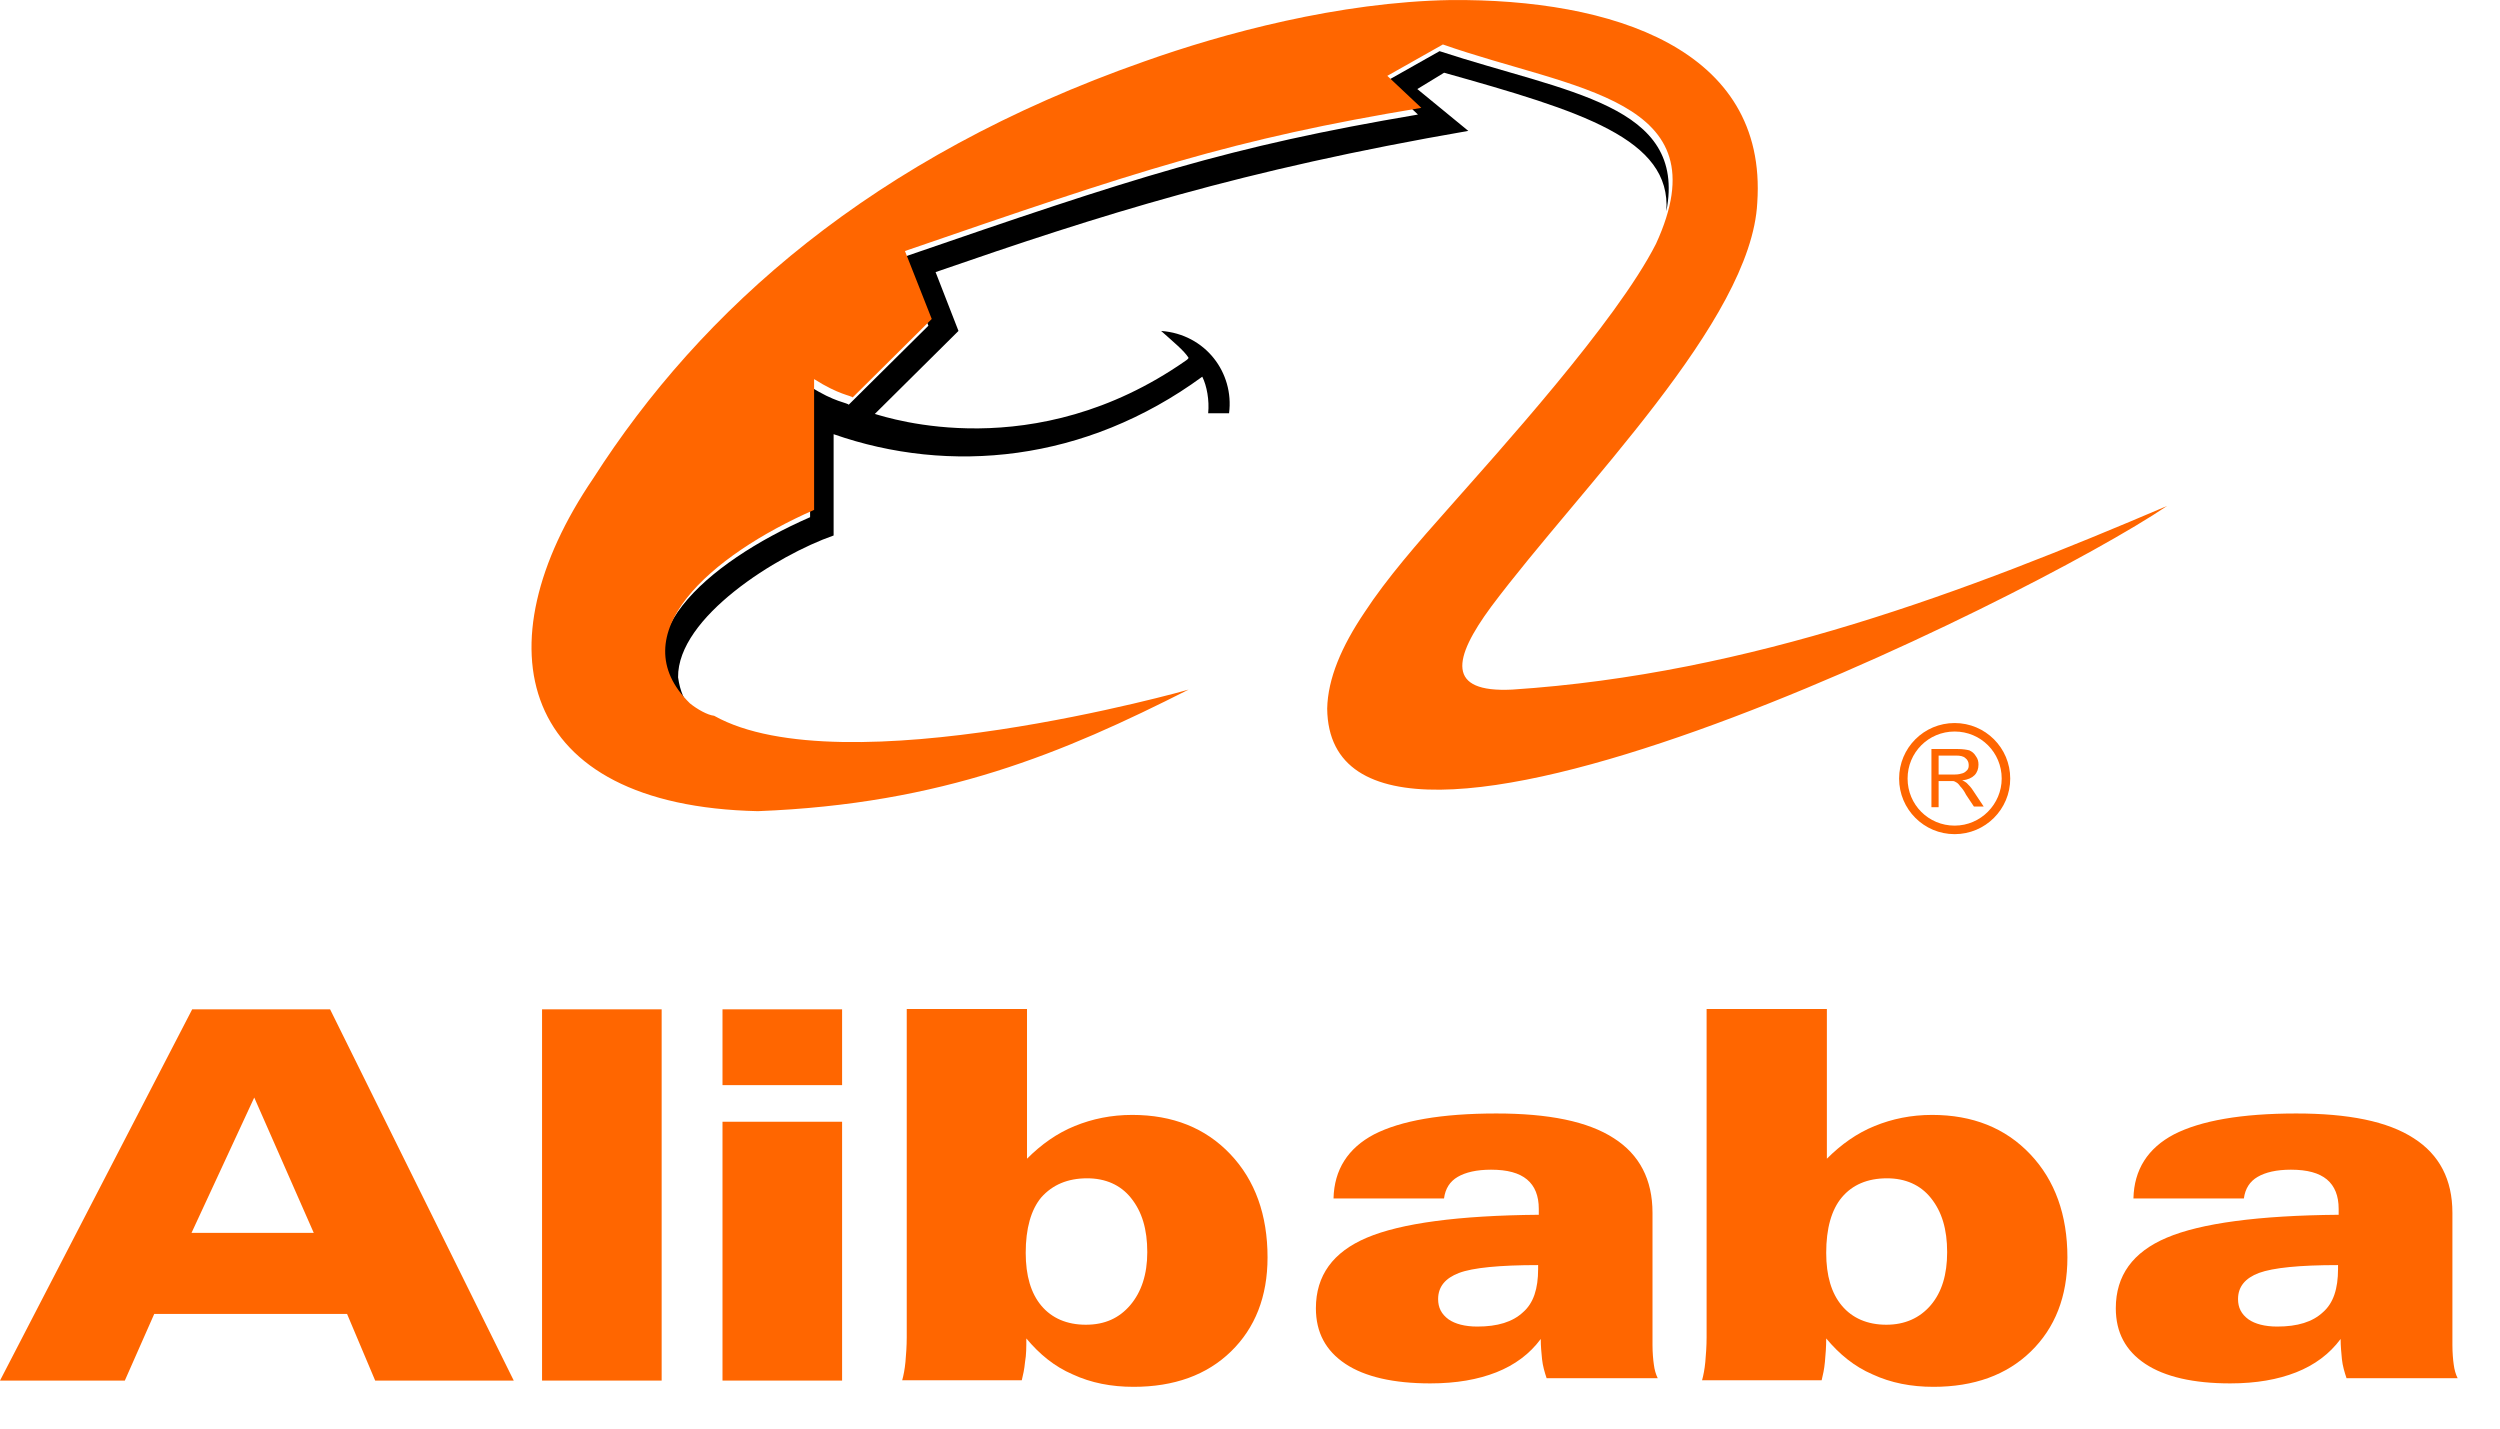
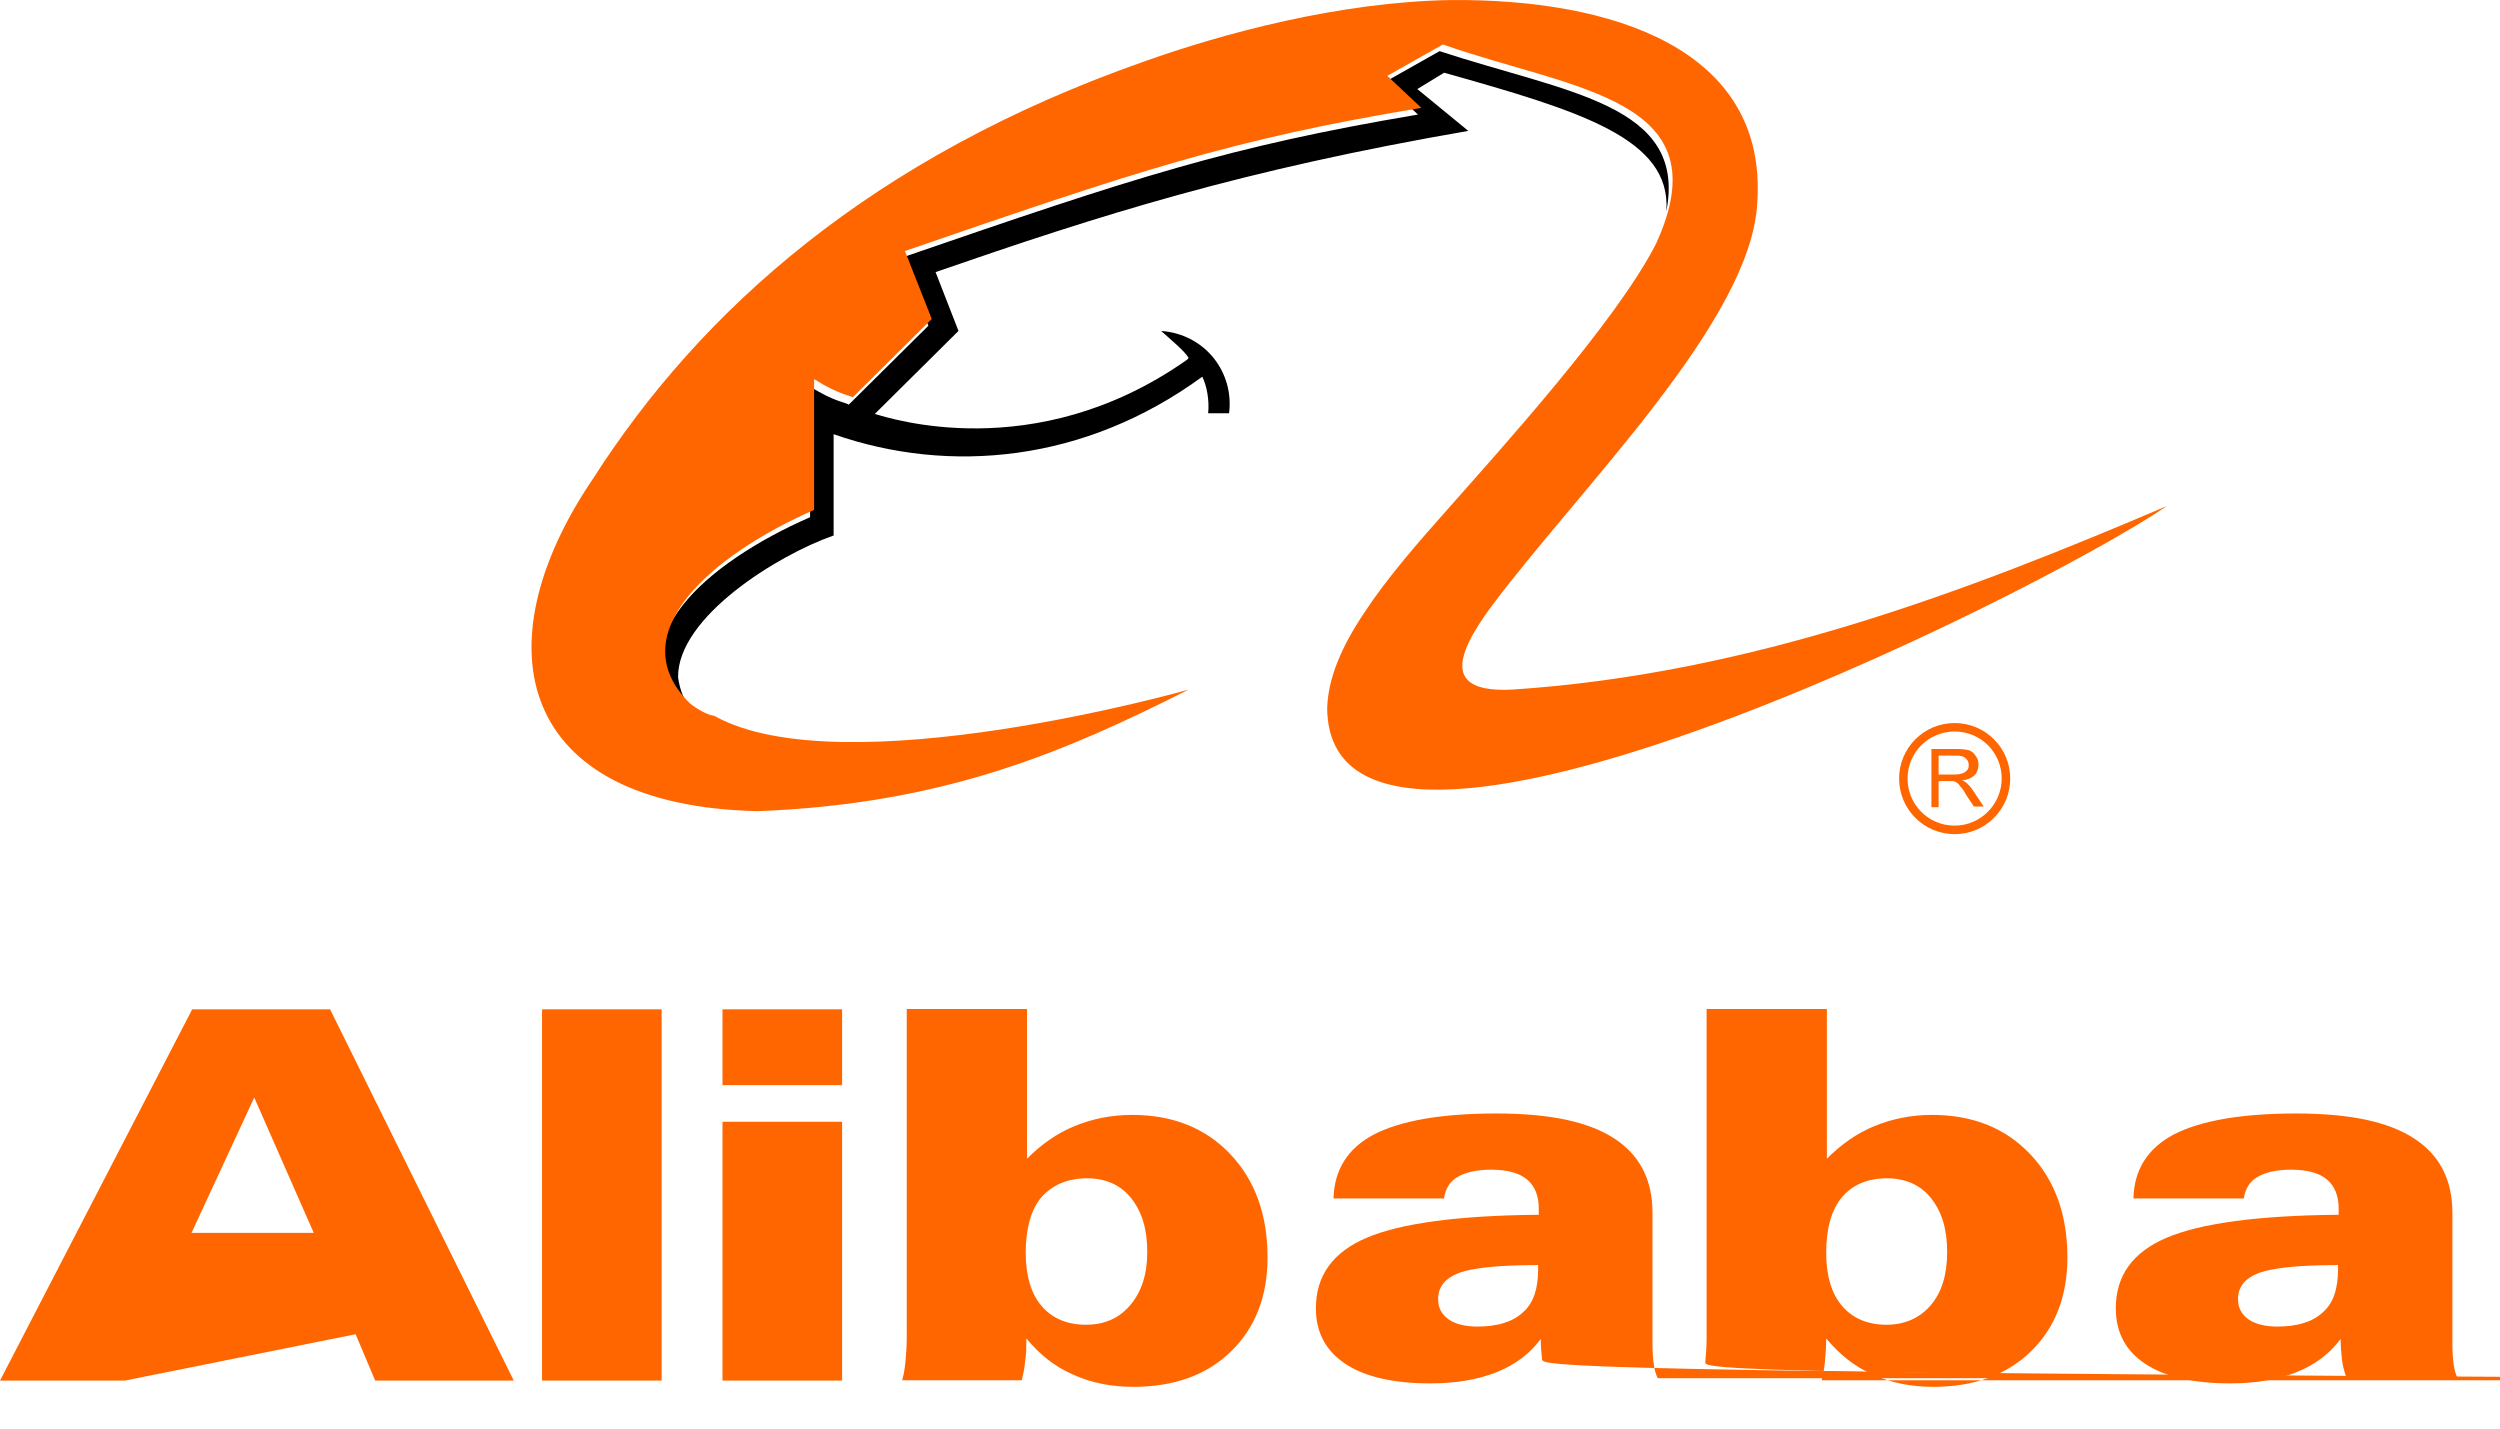
<svg xmlns="http://www.w3.org/2000/svg" width="56" height="32" viewBox="0 0 56 32" fill="none">
-   <path d="M2.796 30.925H0L4.305 22.609H7.394L11.508 30.925H8.404L7.774 29.432H3.455L2.796 30.925ZM7.028 27.616L5.695 24.585L4.29 27.616H7.028Z" fill="#FF6600" />
+   <path d="M2.796 30.925H0L4.305 22.609H7.394L11.508 30.925H8.404L7.774 29.432h2.455L2.796 30.925ZM7.028 27.616L5.695 24.585L4.29 27.616H7.028Z" fill="#FF6600" />
  <path d="M12.142 22.609H14.821V30.925H12.142V22.609Z" fill="#FF6600" />
  <path d="M16.184 22.609H18.863V24.307H16.184V22.609ZM16.184 25.127H18.863V30.925H16.184V25.127Z" fill="#FF6600" />
  <path d="M20.326 22.602H23.005V25.955C23.327 25.633 23.678 25.384 24.074 25.223C24.469 25.062 24.894 24.974 25.362 24.974C26.27 24.974 27.002 25.267 27.558 25.852C28.115 26.438 28.393 27.214 28.393 28.166C28.393 29.044 28.115 29.747 27.573 30.274C27.031 30.801 26.299 31.065 25.392 31.065C24.894 31.065 24.44 30.977 24.03 30.787C23.62 30.611 23.283 30.333 22.99 29.981C22.99 30.172 22.99 30.347 22.961 30.508C22.946 30.669 22.917 30.801 22.888 30.918H20.209C20.238 30.816 20.267 30.669 20.282 30.508C20.296 30.347 20.311 30.157 20.311 29.952V22.602H20.326ZM25.699 28.049C25.699 27.536 25.582 27.141 25.333 26.833C25.099 26.541 24.762 26.394 24.352 26.394C23.913 26.394 23.576 26.541 23.327 26.819C23.093 27.097 22.976 27.521 22.976 28.063C22.976 28.576 23.093 28.971 23.327 29.249C23.561 29.527 23.898 29.674 24.323 29.674C24.747 29.674 25.069 29.527 25.318 29.235C25.567 28.942 25.699 28.546 25.699 28.049Z" fill="#FF6600" />
-   <path d="M34.513 29.993C34.264 30.33 33.927 30.578 33.517 30.74C33.107 30.901 32.624 30.988 32.038 30.988C31.218 30.988 30.574 30.842 30.135 30.549C29.696 30.256 29.476 29.846 29.476 29.305C29.476 28.573 29.857 28.046 30.618 27.724C31.379 27.401 32.668 27.226 34.469 27.211C34.469 27.196 34.469 27.182 34.469 27.152C34.469 27.123 34.469 27.094 34.469 27.079C34.469 26.786 34.381 26.567 34.205 26.42C34.029 26.274 33.766 26.201 33.4 26.201C33.078 26.201 32.829 26.259 32.653 26.362C32.477 26.464 32.375 26.625 32.346 26.845H29.871C29.886 26.201 30.194 25.718 30.779 25.41C31.379 25.103 32.287 24.942 33.517 24.942C34.688 24.942 35.567 25.117 36.153 25.498C36.724 25.864 37.016 26.42 37.016 27.167V30.125C37.016 30.3 37.031 30.461 37.046 30.564C37.06 30.681 37.09 30.784 37.133 30.871H34.644C34.6 30.74 34.557 30.593 34.542 30.447C34.527 30.3 34.513 30.154 34.513 29.993ZM34.454 28.338C33.59 28.338 32.99 28.397 32.682 28.514C32.375 28.631 32.214 28.822 32.214 29.1C32.214 29.29 32.287 29.436 32.448 29.554C32.595 29.656 32.814 29.715 33.092 29.715C33.546 29.715 33.883 29.612 34.117 29.393C34.352 29.188 34.454 28.866 34.454 28.426V28.338Z" fill="#FF6600" />
-   <path d="M38.243 22.602H40.922V25.955C41.244 25.633 41.595 25.384 41.991 25.223C42.386 25.062 42.811 24.974 43.279 24.974C44.187 24.974 44.919 25.267 45.475 25.852C46.032 26.438 46.31 27.214 46.31 28.166C46.31 29.044 46.032 29.747 45.49 30.274C44.948 30.801 44.216 31.065 43.309 31.065C42.811 31.065 42.357 30.977 41.947 30.787C41.537 30.611 41.2 30.333 40.907 29.981C40.907 30.172 40.893 30.347 40.878 30.508C40.863 30.669 40.834 30.801 40.805 30.918H38.126C38.155 30.816 38.184 30.669 38.199 30.508C38.213 30.347 38.228 30.157 38.228 29.952V22.602H38.243ZM43.616 28.049C43.616 27.536 43.499 27.141 43.25 26.833C43.016 26.541 42.679 26.394 42.269 26.394C41.83 26.394 41.493 26.541 41.259 26.819C41.024 27.097 40.907 27.521 40.907 28.063C40.907 28.576 41.024 28.971 41.259 29.249C41.493 29.527 41.83 29.674 42.254 29.674C42.664 29.674 43.001 29.527 43.25 29.235C43.499 28.942 43.616 28.546 43.616 28.049Z" fill="#FF6600" />
+   <path d="M34.513 29.993C34.264 30.33 33.927 30.578 33.517 30.74C33.107 30.901 32.624 30.988 32.038 30.988C31.218 30.988 30.574 30.842 30.135 30.549C29.696 30.256 29.476 29.846 29.476 29.305C29.476 28.573 29.857 28.046 30.618 27.724C31.379 27.401 32.668 27.226 34.469 27.211C34.469 27.196 34.469 27.182 34.469 27.152C34.469 27.123 34.469 27.094 34.469 27.079C34.469 26.786 34.381 26.567 34.205 26.42C34.029 26.274 33.766 26.201 33.4 26.201C33.078 26.201 32.829 26.259 32.653 26.362C32.477 26.464 32.375 26.625 32.346 26.845H29.871C29.886 26.201 30.194 25.718 30.779 25.41C31.379 25.103 32.287 24.942 33.517 24.942C34.688 24.942 35.567 25.117 36.153 25.498C36.724 25.864 37.016 26.42 37.016 27.167V30.125C37.016 30.3 37.031 30.461 37.046 30.564C37.06 30.681 37.09 30.784 37.133 30.871h24.644C34.6 30.74 34.557 30.593 34.542 30.447C34.527 30.3 34.513 30.154 34.513 29.993ZM34.454 28.338C33.59 28.338 32.99 28.397 32.682 28.514C32.375 28.631 32.214 28.822 32.214 29.1C32.214 29.29 32.287 29.436 32.448 29.554C32.595 29.656 32.814 29.715 33.092 29.715C33.546 29.715 33.883 29.612 34.117 29.393C34.352 29.188 34.454 28.866 34.454 28.426V28.338Z" fill="#FF6600" />
+   <path d="M38.243 22.602H40.922V25.955C41.244 25.633 41.595 25.384 41.991 25.223C42.386 25.062 42.811 24.974 43.279 24.974C44.187 24.974 44.919 25.267 45.475 25.852C46.032 26.438 46.31 27.214 46.31 28.166C46.31 29.044 46.032 29.747 45.49 30.274C44.948 30.801 44.216 31.065 43.309 31.065C42.811 31.065 42.357 30.977 41.947 30.787C41.537 30.611 41.2 30.333 40.907 29.981C40.907 30.172 40.893 30.347 40.878 30.508C40.863 30.669 40.834 30.801 40.805 30.918h28.125C38.155 30.816 38.184 30.669 38.199 30.508C38.213 30.347 38.228 30.157 38.228 29.952V22.602h28.243ZM43.616 28.049C43.616 27.536 43.499 27.141 43.25 26.833C43.016 26.541 42.679 26.394 42.269 26.394C41.83 26.394 41.493 26.541 41.259 26.819C41.024 27.097 40.907 27.521 40.907 28.063C40.907 28.576 41.024 28.971 41.259 29.249C41.493 29.527 41.83 29.674 42.254 29.674C42.664 29.674 43.001 29.527 43.25 29.235C43.499 28.942 43.616 28.546 43.616 28.049Z" fill="#FF6600" />
  <path d="M52.43 29.993C52.181 30.33 51.844 30.578 51.434 30.74C51.025 30.901 50.541 30.988 49.956 30.988C49.136 30.988 48.492 30.842 48.052 30.549C47.613 30.256 47.394 29.846 47.394 29.305C47.394 28.573 47.774 28.046 48.536 27.724C49.297 27.401 50.585 27.226 52.386 27.211C52.386 27.196 52.386 27.182 52.386 27.152C52.386 27.123 52.386 27.094 52.386 27.079C52.386 26.786 52.298 26.567 52.123 26.42C51.947 26.274 51.683 26.201 51.317 26.201C50.995 26.201 50.746 26.259 50.571 26.362C50.395 26.464 50.292 26.625 50.263 26.845H47.789C47.803 26.201 48.111 25.718 48.697 25.41C49.297 25.103 50.205 24.942 51.434 24.942C52.606 24.942 53.484 25.117 54.07 25.498C54.641 25.864 54.934 26.42 54.934 27.167V30.125C54.934 30.3 54.948 30.461 54.963 30.564C54.978 30.681 55.007 30.784 55.051 30.871H52.562C52.518 30.74 52.474 30.593 52.459 30.447C52.445 30.3 52.43 30.154 52.43 29.993ZM52.372 28.338C51.508 28.338 50.922 28.397 50.6 28.514C50.292 28.631 50.132 28.822 50.132 29.1C50.132 29.29 50.205 29.436 50.366 29.554C50.512 29.656 50.732 29.715 51.01 29.715C51.464 29.715 51.801 29.612 52.035 29.393C52.269 29.188 52.372 28.866 52.372 28.426V28.338Z" fill="#FF6600" />
  <path d="M15.906 16.197C15.76 16.183 15.525 16.051 15.364 15.919C13.798 14.382 15.804 12.61 18.146 11.585V8.657C18.688 9.009 18.995 9.023 19.01 9.067L20.796 7.296L20.196 5.773C25.423 3.972 27.517 3.284 31.762 2.566L31.001 1.849L32.246 1.146C35.101 2.083 37.795 2.332 37.326 4.733C37.443 3.108 35.423 2.493 32.348 1.629L31.748 1.995L32.89 2.932C27.809 3.811 24.676 4.807 20.957 6.095L21.47 7.413L19.596 9.272C19.903 9.36 23.168 10.443 26.55 8.086C26.55 8.086 26.623 8.042 26.623 8.013C26.521 7.852 26.287 7.662 26.009 7.413C27.004 7.486 27.648 8.35 27.531 9.257H27.063C27.092 8.965 27.033 8.643 26.931 8.438C24.31 10.355 21.265 10.634 18.673 9.726V11.995C17.414 12.435 15.174 13.825 15.189 15.172C15.277 15.802 15.599 16.036 15.906 16.197Z" fill="black" />
  <path d="M26.625 15.447C23.814 16.867 21.12 18.009 16.977 18.17C11.574 18.053 10.74 14.466 13.287 10.718C15.703 6.94 19.539 3.514 25.63 1.377C27.401 0.747 29.993 0.044 32.496 0.001C36.098 -0.029 39.597 1.084 39.363 4.539C39.231 7.189 35.41 10.908 33.404 13.588C32.54 14.759 32.394 15.52 33.873 15.447C39.217 15.096 44.048 13.251 48.543 11.333C45.498 13.397 29.788 21.172 29.729 15.872C29.744 15.198 30.051 14.481 30.564 13.719C31.062 12.958 31.75 12.167 32.467 11.362C33.536 10.147 36.201 7.219 37.094 5.462C38.602 2.182 35.234 2.021 32.321 0.996L31.076 1.699L31.838 2.416C27.592 3.119 25.498 3.822 20.271 5.623L20.871 7.145L19.1 8.902C19.056 8.858 18.792 8.844 18.236 8.492V11.421C15.908 12.446 13.887 14.217 15.454 15.755C15.615 15.886 15.849 16.018 15.996 16.033C18.866 17.643 26.64 15.447 26.625 15.447Z" fill="#FF6600" />
  <path d="M43.425 17.349H43.791C43.864 17.349 43.923 17.335 43.967 17.32C44.011 17.305 44.04 17.276 44.069 17.247C44.099 17.203 44.099 17.174 44.099 17.13C44.099 17.071 44.069 17.013 44.026 16.983C43.982 16.939 43.908 16.925 43.821 16.925H43.425V17.349ZM43.264 18.081V16.778H43.85C43.967 16.778 44.055 16.793 44.113 16.808C44.172 16.837 44.216 16.866 44.26 16.939C44.304 16.998 44.318 17.056 44.318 17.13C44.318 17.218 44.289 17.305 44.23 17.364C44.172 17.422 44.084 17.466 43.952 17.481C43.996 17.496 44.04 17.525 44.055 17.54C44.099 17.584 44.157 17.642 44.201 17.715L44.435 18.067H44.216L44.04 17.803C43.996 17.715 43.952 17.657 43.908 17.613C43.879 17.569 43.85 17.54 43.821 17.525C43.791 17.51 43.777 17.496 43.747 17.496C43.733 17.496 43.703 17.496 43.645 17.496H43.425V18.081H43.264Z" fill="#FF6600" />
  <path d="M43.784 18.685C44.472 18.685 45.029 18.128 45.029 17.44C45.029 16.752 44.472 16.196 43.784 16.196C43.096 16.196 42.54 16.752 42.54 17.44C42.54 18.128 43.096 18.685 43.784 18.685ZM42.73 17.44C42.73 16.855 43.198 16.386 43.784 16.386C44.37 16.386 44.838 16.855 44.838 17.44C44.838 18.011 44.37 18.494 43.784 18.494C43.198 18.494 42.73 18.026 42.73 17.44Z" fill="#FF6600" />
</svg>
